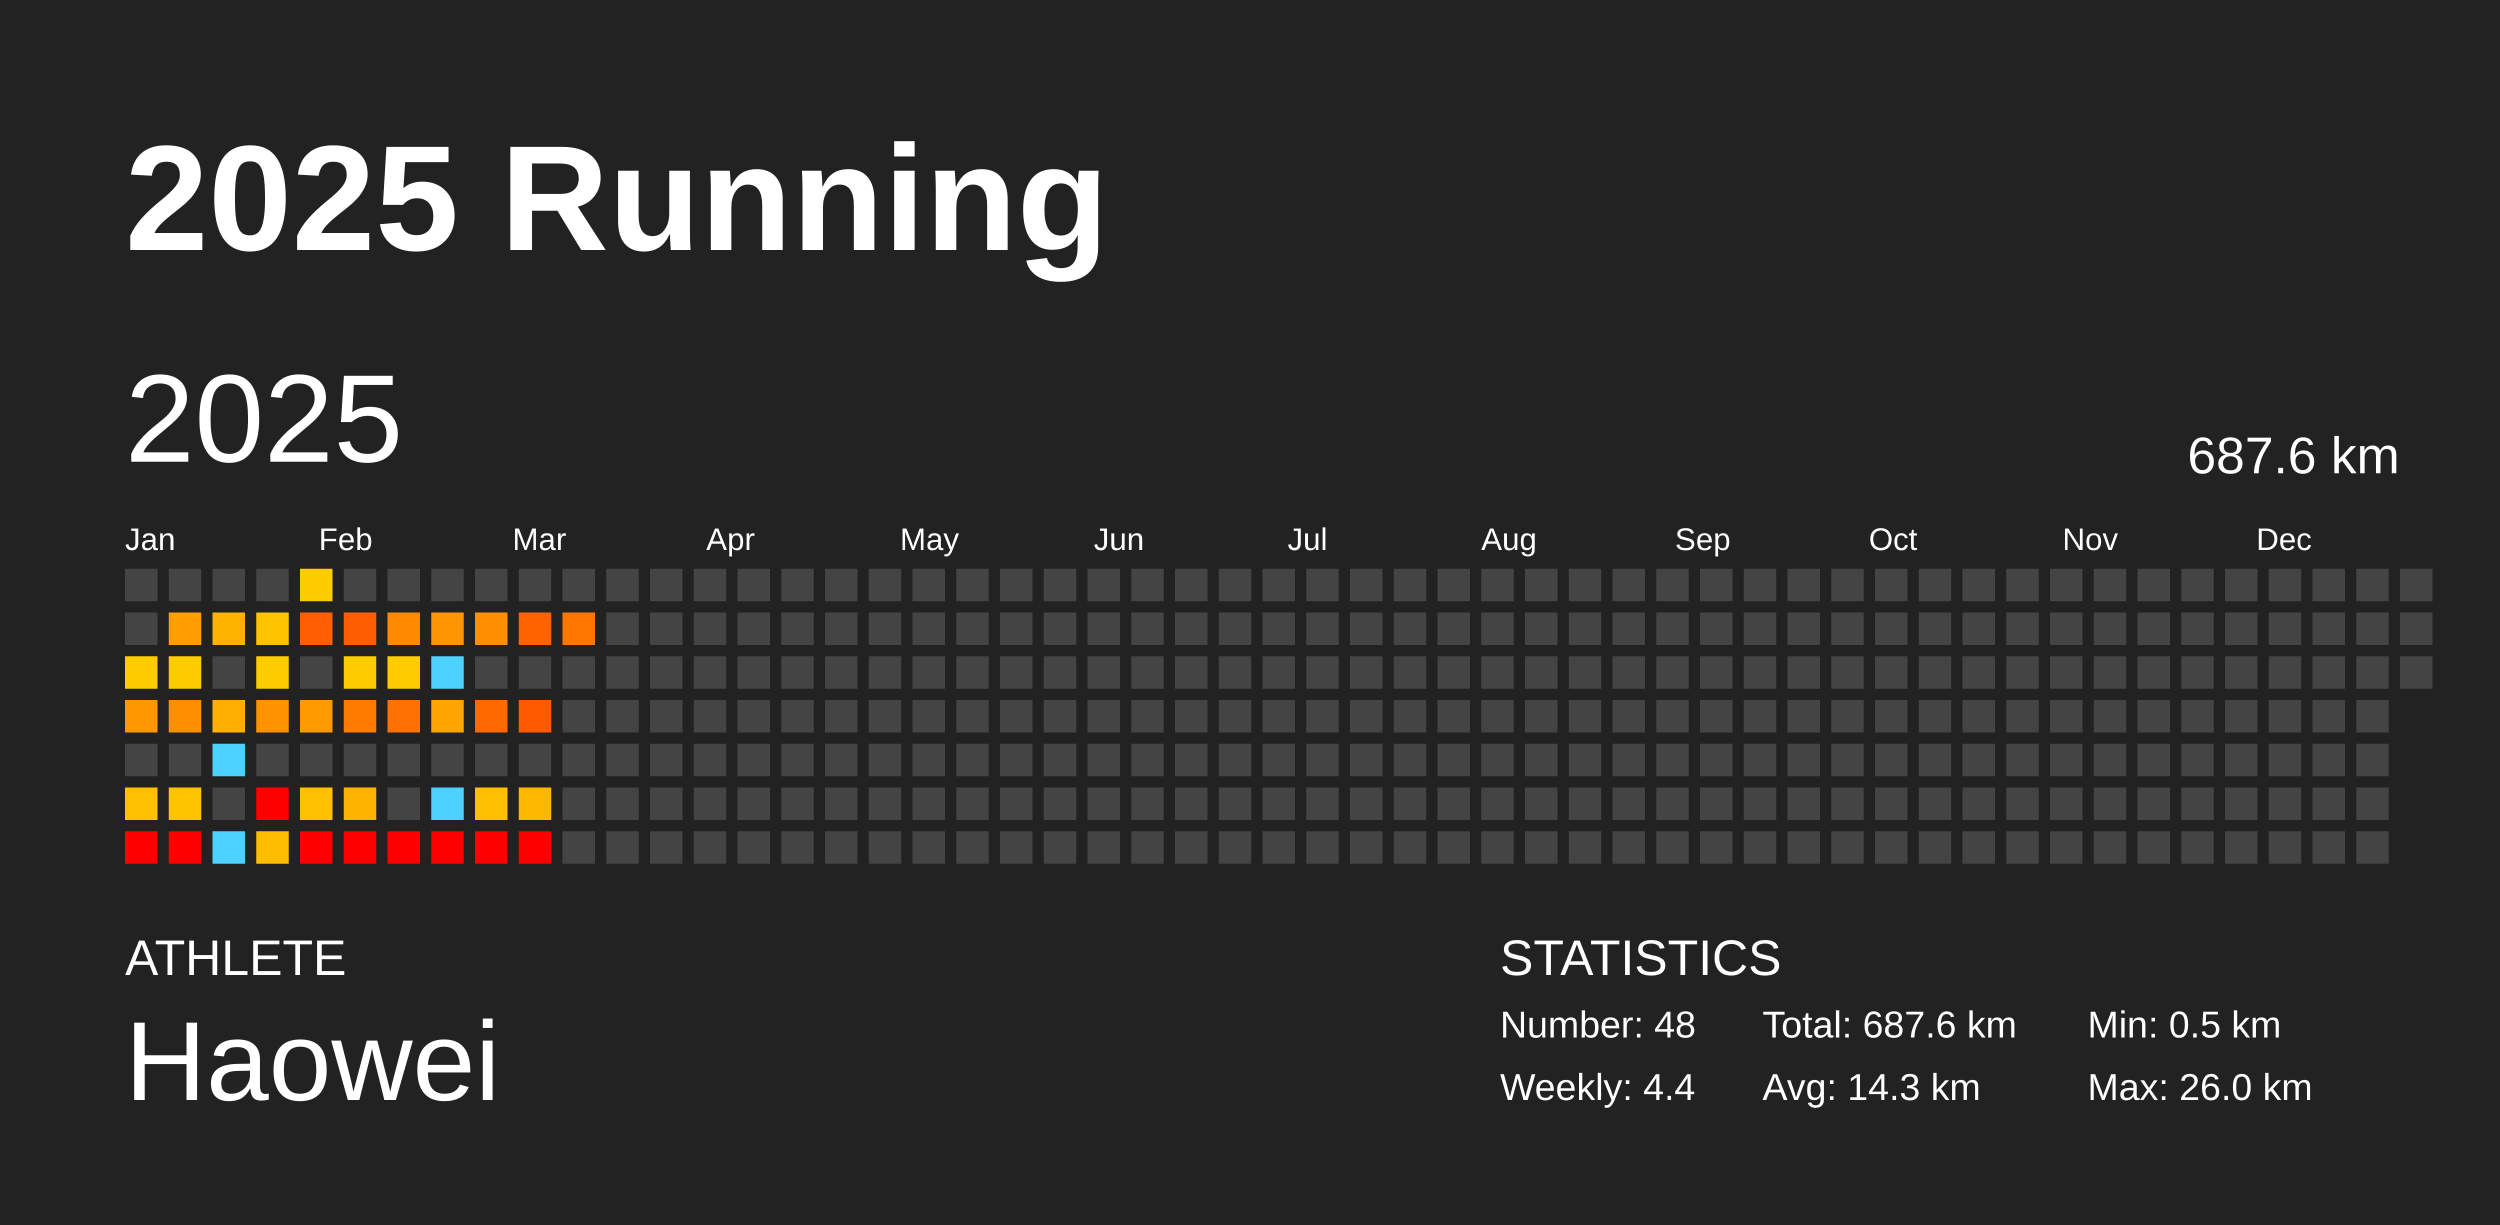
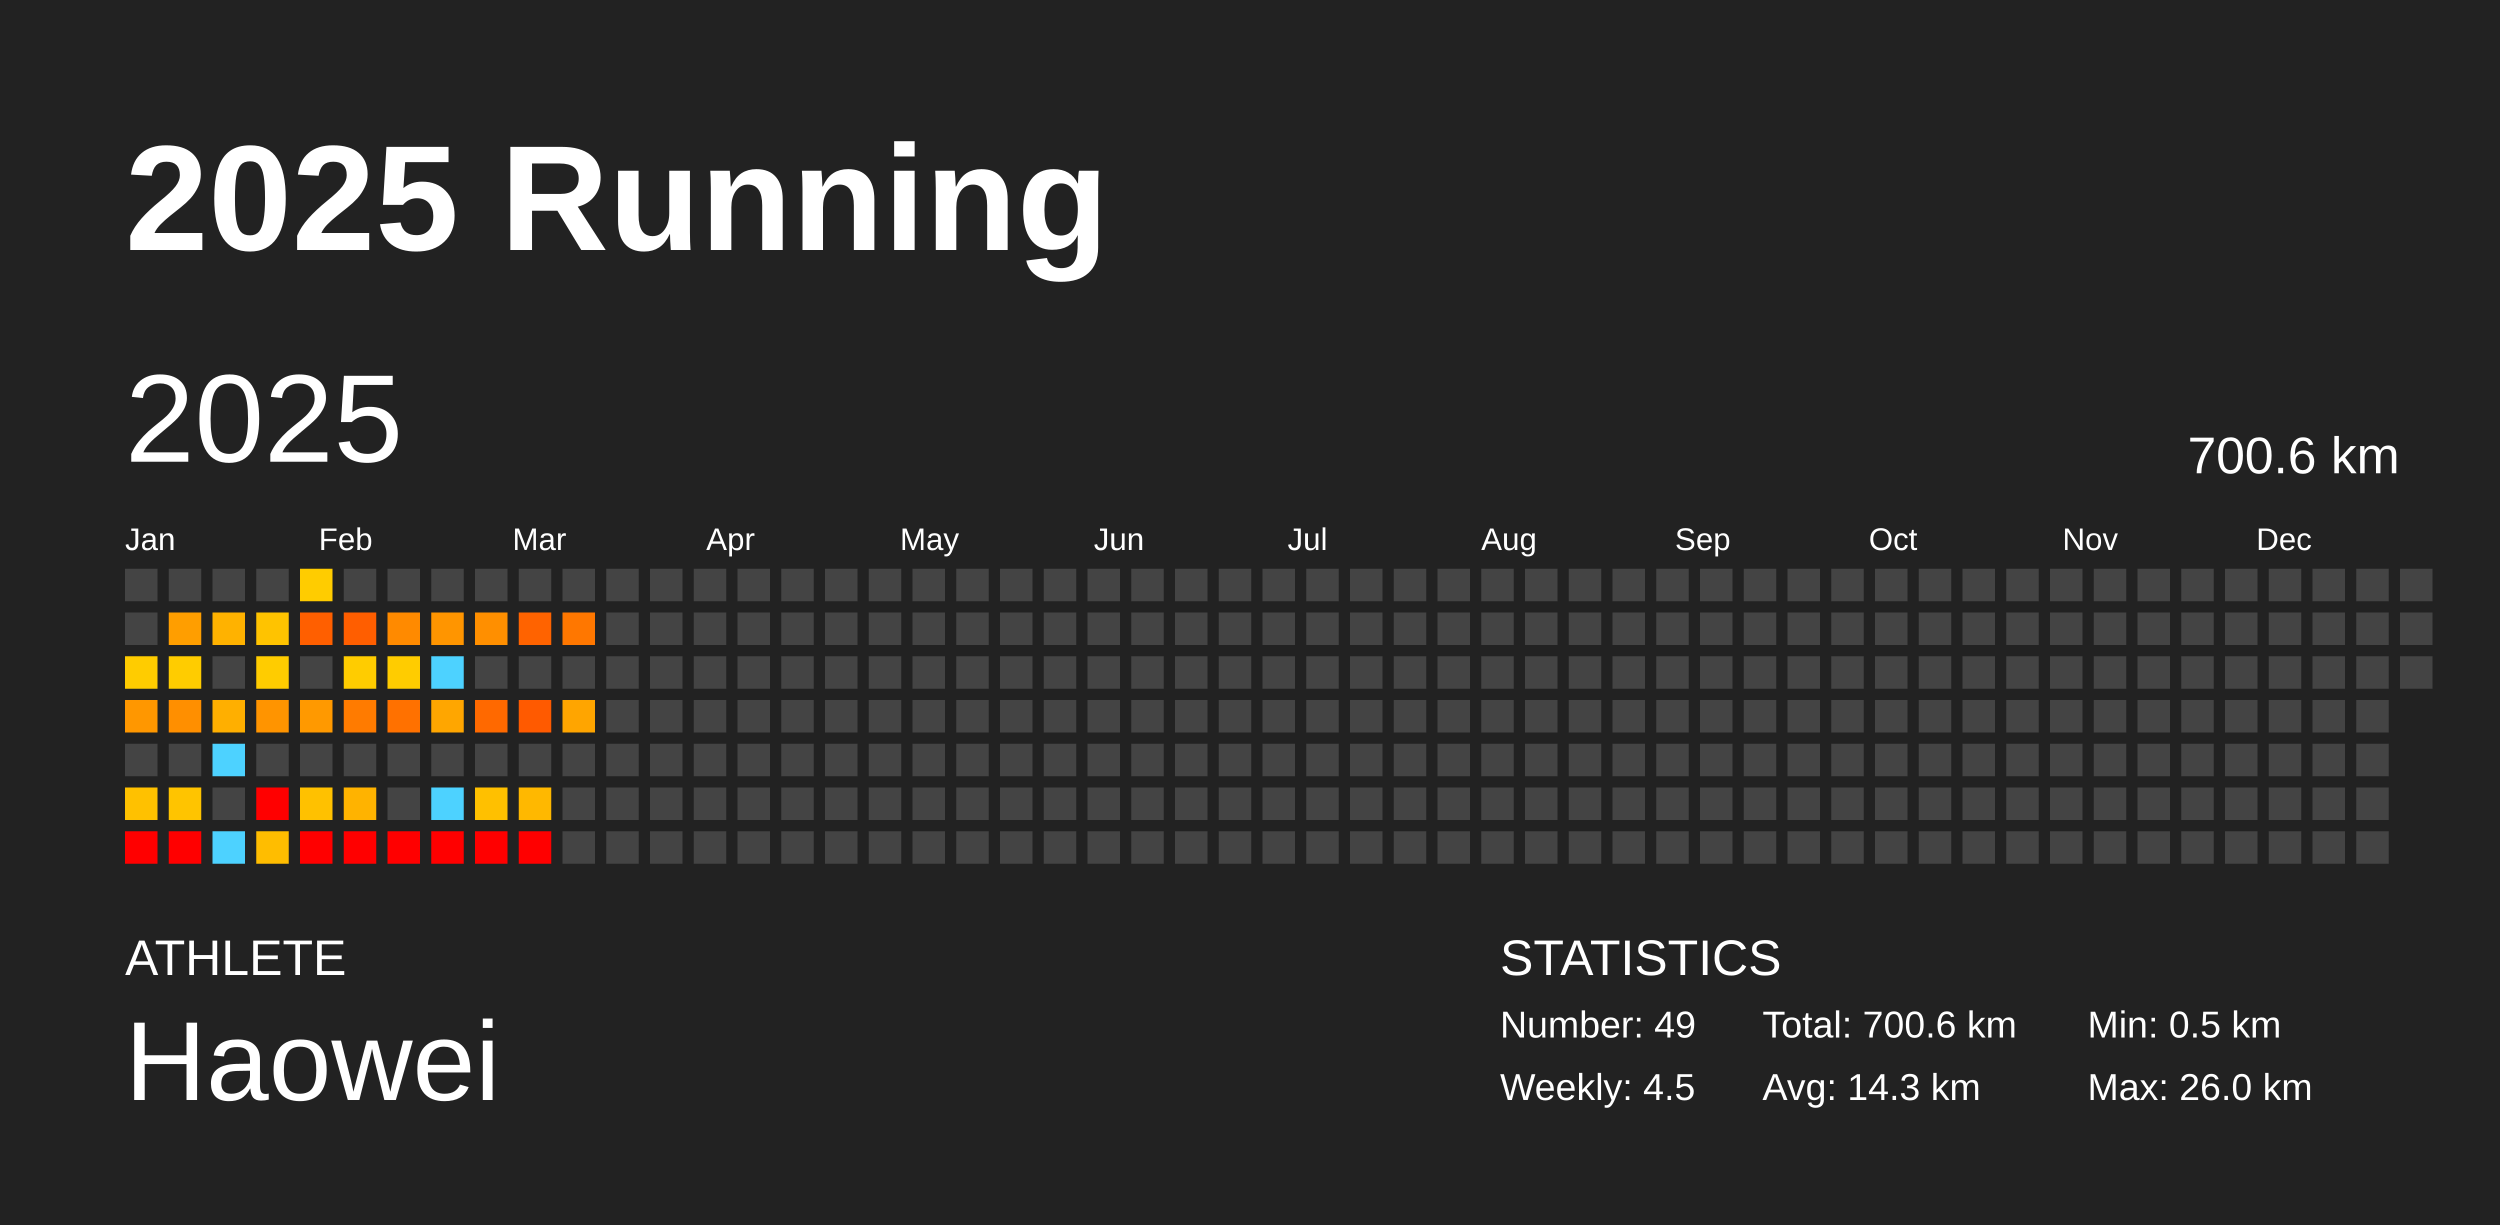
<svg xmlns="http://www.w3.org/2000/svg" baseProfile="full" height="98mm" version="1.1" viewBox="0,0,200,98" width="200mm">
  <defs />
  <rect fill="#222222" height="98" width="200" x="0" y="0" />
  <text fill="#FFFFFF" style="font-size:12px; font-family:Arial; font-weight:bold;" x="10" y="20">2025 Running</text>
  <text fill="#FFFFFF" style="font-size:4px; font-family:Arial" x="10" y="78">ATHLETE</text>
  <text fill="#FFFFFF" style="font-size:9px; font-family:Arial" x="10" y="88">Haowei</text>
  <text fill="#FFFFFF" style="font-size:4px; font-family:Arial" x="120" y="78">STATISTICS</text>
-   <text fill="#FFFFFF" style="font-size:3px; font-family:Arial" x="120" y="83">Number: 48</text>
-   <text fill="#FFFFFF" style="font-size:3px; font-family:Arial" x="120" y="88">Weekly: 4.4</text>
-   <text fill="#FFFFFF" style="font-size:3px; font-family:Arial" x="141" y="83">Total: 687.6 km</text>
+   <text fill="#FFFFFF" style="font-size:3px; font-family:Arial" x="120" y="83">Number: 49</text>
+   <text fill="#FFFFFF" style="font-size:3px; font-family:Arial" x="120" y="88">Weekly: 4.5</text>
+   <text fill="#FFFFFF" style="font-size:3px; font-family:Arial" x="141" y="83">Total: 700.6 km</text>
  <text fill="#FFFFFF" style="font-size:3px; font-family:Arial" x="141" y="88">Avg: 14.3 km</text>
  <text fill="#FFFFFF" style="font-size:3px; font-family:Arial" x="167" y="83">Min: 0.5 km</text>
  <text fill="#FFFFFF" style="font-size:3px; font-family:Arial" x="167" y="88">Max: 26.0 km</text>
  <text dominant-baseline="hanging" fill="#FFFFFF" style="font-size:10.0px; font-family:Arial;" x="10" y="30">2025</text>
-   <text dominant-baseline="hanging" fill="#FFFFFF" style="font-size:4.125px; font-family:Arial;" x="175" y="35">687.6 km</text>
+   <text dominant-baseline="hanging" fill="#FFFFFF" style="font-size:4.125px; font-family:Arial;" x="175" y="35">700.6 km</text>
  <text fill="#FFFFFF" style="font-size:2.5px; font-family:Arial" x="10.0" y="44">Jan</text>
  <text fill="#FFFFFF" style="font-size:2.5px; font-family:Arial" x="25.5" y="44">Feb</text>
  <text fill="#FFFFFF" style="font-size:2.5px; font-family:Arial" x="41.0" y="44">Mar</text>
  <text fill="#FFFFFF" style="font-size:2.5px; font-family:Arial" x="56.5" y="44">Apr</text>
  <text fill="#FFFFFF" style="font-size:2.5px; font-family:Arial" x="72.0" y="44">May</text>
  <text fill="#FFFFFF" style="font-size:2.5px; font-family:Arial" x="87.5" y="44">Jun</text>
  <text fill="#FFFFFF" style="font-size:2.5px; font-family:Arial" x="103.0" y="44">Jul</text>
  <text fill="#FFFFFF" style="font-size:2.5px; font-family:Arial" x="118.5" y="44">Aug</text>
  <text fill="#FFFFFF" style="font-size:2.5px; font-family:Arial" x="134.0" y="44">Sep</text>
  <text fill="#FFFFFF" style="font-size:2.5px; font-family:Arial" x="149.5" y="44">Oct</text>
  <text fill="#FFFFFF" style="font-size:2.5px; font-family:Arial" x="165.0" y="44">Nov</text>
  <text fill="#FFFFFF" style="font-size:2.5px; font-family:Arial" x="180.5" y="44">Dec</text>
  <rect fill="#444444" height="2.6" width="2.6" x="10.0" y="45.5" />
  <rect fill="#444444" height="2.6" width="2.6" x="10.0" y="49.0" />
  <rect fill="#ffcc00" height="2.6" width="2.6" x="10.0" y="52.5" />
  <rect fill="#ff9700" height="2.6" width="2.6" x="10.0" y="56.0" />
  <rect fill="#444444" height="2.6" width="2.6" x="10.0" y="59.5" />
  <rect fill="#ffc100" height="2.6" width="2.6" x="10.0" y="63.0" />
  <rect fill="red" height="2.6" width="2.6" x="10.0" y="66.5" />
  <rect fill="#444444" height="2.6" width="2.6" x="13.5" y="45.5" />
  <rect fill="#ff9e00" height="2.6" width="2.6" x="13.5" y="49.0" />
  <rect fill="#ffcc00" height="2.6" width="2.6" x="13.5" y="52.5" />
  <rect fill="#ff8f00" height="2.6" width="2.6" x="13.5" y="56.0" />
  <rect fill="#444444" height="2.6" width="2.6" x="13.5" y="59.5" />
  <rect fill="#ffc400" height="2.6" width="2.6" x="13.5" y="63.0" />
  <rect fill="red" height="2.6" width="2.6" x="13.5" y="66.5" />
  <rect fill="#444444" height="2.6" width="2.6" x="17.0" y="45.5" />
  <rect fill="#ffb200" height="2.6" width="2.6" x="17.0" y="49.0" />
  <rect fill="#444444" height="2.6" width="2.6" x="17.0" y="52.5" />
  <rect fill="#ffaf00" height="2.6" width="2.6" x="17.0" y="56.0" />
  <rect fill="#4dd2ff" height="2.6" width="2.6" x="17.0" y="59.5" />
  <rect fill="#444444" height="2.6" width="2.6" x="17.0" y="63.0" />
  <rect fill="#4dd2ff" height="2.6" width="2.6" x="17.0" y="66.5" />
  <rect fill="#444444" height="2.6" width="2.6" x="20.5" y="45.5" />
  <rect fill="#ffc300" height="2.6" width="2.6" x="20.5" y="49.0" />
  <rect fill="#ffcc00" height="2.6" width="2.6" x="20.5" y="52.5" />
  <rect fill="#ff9400" height="2.6" width="2.6" x="20.5" y="56.0" />
  <rect fill="#444444" height="2.6" width="2.6" x="20.5" y="59.5" />
  <rect fill="red" height="2.6" width="2.6" x="20.5" y="63.0" />
  <rect fill="#ffbd00" height="2.6" width="2.6" x="20.5" y="66.5" />
  <rect fill="#ffcc00" height="2.6" width="2.6" x="24.0" y="45.5" />
  <rect fill="#ff5f00" height="2.6" width="2.6" x="24.0" y="49.0" />
  <rect fill="#444444" height="2.6" width="2.6" x="24.0" y="52.5" />
  <rect fill="#ff9900" height="2.6" width="2.6" x="24.0" y="56.0" />
  <rect fill="#444444" height="2.6" width="2.6" x="24.0" y="59.5" />
  <rect fill="#ffc100" height="2.6" width="2.6" x="24.0" y="63.0" />
  <rect fill="red" height="2.6" width="2.6" x="24.0" y="66.5" />
  <rect fill="#444444" height="2.6" width="2.6" x="27.5" y="45.5" />
  <rect fill="#ff5e00" height="2.6" width="2.6" x="27.5" y="49.0" />
  <rect fill="#ffcc00" height="2.6" width="2.6" x="27.5" y="52.5" />
  <rect fill="#ff7b00" height="2.6" width="2.6" x="27.5" y="56.0" />
  <rect fill="#444444" height="2.6" width="2.6" x="27.5" y="59.5" />
  <rect fill="#ffb300" height="2.6" width="2.6" x="27.5" y="63.0" />
  <rect fill="red" height="2.6" width="2.6" x="27.5" y="66.5" />
  <rect fill="#444444" height="2.6" width="2.6" x="31.0" y="45.5" />
  <rect fill="#ff8a00" height="2.6" width="2.6" x="31.0" y="49.0" />
  <rect fill="#ffcc00" height="2.6" width="2.6" x="31.0" y="52.5" />
  <rect fill="#ff7100" height="2.6" width="2.6" x="31.0" y="56.0" />
  <rect fill="#444444" height="2.6" width="2.6" x="31.0" y="59.5" />
  <rect fill="#444444" height="2.6" width="2.6" x="31.0" y="63.0" />
  <rect fill="red" height="2.6" width="2.6" x="31.0" y="66.5" />
  <rect fill="#444444" height="2.6" width="2.6" x="34.5" y="45.5" />
  <rect fill="#ff9500" height="2.6" width="2.6" x="34.5" y="49.0" />
  <rect fill="#4dd2ff" height="2.6" width="2.6" x="34.5" y="52.5" />
  <rect fill="#ffa600" height="2.6" width="2.6" x="34.5" y="56.0" />
  <rect fill="#444444" height="2.6" width="2.6" x="34.5" y="59.5" />
  <rect fill="#4dd2ff" height="2.6" width="2.6" x="34.5" y="63.0" />
  <rect fill="red" height="2.6" width="2.6" x="34.5" y="66.5" />
  <rect fill="#444444" height="2.6" width="2.6" x="38.0" y="45.5" />
  <rect fill="#ff8f00" height="2.6" width="2.6" x="38.0" y="49.0" />
  <rect fill="#444444" height="2.6" width="2.6" x="38.0" y="52.5" />
  <rect fill="#ff6900" height="2.6" width="2.6" x="38.0" y="56.0" />
  <rect fill="#444444" height="2.6" width="2.6" x="38.0" y="59.5" />
  <rect fill="#ffc000" height="2.6" width="2.6" x="38.0" y="63.0" />
  <rect fill="red" height="2.6" width="2.6" x="38.0" y="66.5" />
  <rect fill="#444444" height="2.6" width="2.6" x="41.5" y="45.5" />
  <rect fill="#ff6300" height="2.6" width="2.6" x="41.5" y="49.0" />
  <rect fill="#444444" height="2.6" width="2.6" x="41.5" y="52.5" />
  <rect fill="#ff5a00" height="2.6" width="2.6" x="41.5" y="56.0" />
  <rect fill="#444444" height="2.6" width="2.6" x="41.5" y="59.5" />
  <rect fill="#ffb800" height="2.6" width="2.6" x="41.5" y="63.0" />
  <rect fill="red" height="2.6" width="2.6" x="41.5" y="66.5" />
  <rect fill="#444444" height="2.6" width="2.6" x="45.0" y="45.5" />
  <rect fill="#ff7700" height="2.6" width="2.6" x="45.0" y="49.0" />
  <rect fill="#444444" height="2.6" width="2.6" x="45.0" y="52.5" />
-   <rect fill="#444444" height="2.6" width="2.6" x="45.0" y="56.0" />
+   <rect fill="#ffa500" height="2.6" width="2.6" x="45.0" y="56.0" />
  <rect fill="#444444" height="2.6" width="2.6" x="45.0" y="59.5" />
  <rect fill="#444444" height="2.6" width="2.6" x="45.0" y="63.0" />
  <rect fill="#444444" height="2.6" width="2.6" x="45.0" y="66.5" />
  <rect fill="#444444" height="2.6" width="2.6" x="48.5" y="45.5" />
  <rect fill="#444444" height="2.6" width="2.6" x="48.5" y="49.0" />
  <rect fill="#444444" height="2.6" width="2.6" x="48.5" y="52.5" />
  <rect fill="#444444" height="2.6" width="2.6" x="48.5" y="56.0" />
  <rect fill="#444444" height="2.6" width="2.6" x="48.5" y="59.5" />
  <rect fill="#444444" height="2.6" width="2.6" x="48.5" y="63.0" />
  <rect fill="#444444" height="2.6" width="2.6" x="48.5" y="66.5" />
  <rect fill="#444444" height="2.6" width="2.6" x="52.0" y="45.5" />
  <rect fill="#444444" height="2.6" width="2.6" x="52.0" y="49.0" />
  <rect fill="#444444" height="2.6" width="2.6" x="52.0" y="52.5" />
  <rect fill="#444444" height="2.6" width="2.6" x="52.0" y="56.0" />
  <rect fill="#444444" height="2.6" width="2.6" x="52.0" y="59.5" />
  <rect fill="#444444" height="2.6" width="2.6" x="52.0" y="63.0" />
  <rect fill="#444444" height="2.6" width="2.6" x="52.0" y="66.5" />
  <rect fill="#444444" height="2.6" width="2.6" x="55.5" y="45.5" />
  <rect fill="#444444" height="2.6" width="2.6" x="55.5" y="49.0" />
  <rect fill="#444444" height="2.6" width="2.6" x="55.5" y="52.5" />
  <rect fill="#444444" height="2.6" width="2.6" x="55.5" y="56.0" />
  <rect fill="#444444" height="2.6" width="2.6" x="55.5" y="59.5" />
  <rect fill="#444444" height="2.6" width="2.6" x="55.5" y="63.0" />
  <rect fill="#444444" height="2.6" width="2.6" x="55.5" y="66.5" />
  <rect fill="#444444" height="2.6" width="2.6" x="59.0" y="45.5" />
  <rect fill="#444444" height="2.6" width="2.6" x="59.0" y="49.0" />
  <rect fill="#444444" height="2.6" width="2.6" x="59.0" y="52.5" />
  <rect fill="#444444" height="2.6" width="2.6" x="59.0" y="56.0" />
  <rect fill="#444444" height="2.6" width="2.6" x="59.0" y="59.5" />
  <rect fill="#444444" height="2.6" width="2.6" x="59.0" y="63.0" />
  <rect fill="#444444" height="2.6" width="2.6" x="59.0" y="66.5" />
  <rect fill="#444444" height="2.6" width="2.6" x="62.5" y="45.5" />
  <rect fill="#444444" height="2.6" width="2.6" x="62.5" y="49.0" />
  <rect fill="#444444" height="2.6" width="2.6" x="62.5" y="52.5" />
  <rect fill="#444444" height="2.6" width="2.6" x="62.5" y="56.0" />
  <rect fill="#444444" height="2.6" width="2.6" x="62.5" y="59.5" />
  <rect fill="#444444" height="2.6" width="2.6" x="62.5" y="63.0" />
  <rect fill="#444444" height="2.6" width="2.6" x="62.5" y="66.5" />
  <rect fill="#444444" height="2.6" width="2.6" x="66.0" y="45.5" />
  <rect fill="#444444" height="2.6" width="2.6" x="66.0" y="49.0" />
  <rect fill="#444444" height="2.6" width="2.6" x="66.0" y="52.5" />
  <rect fill="#444444" height="2.6" width="2.6" x="66.0" y="56.0" />
  <rect fill="#444444" height="2.6" width="2.6" x="66.0" y="59.5" />
  <rect fill="#444444" height="2.6" width="2.6" x="66.0" y="63.0" />
  <rect fill="#444444" height="2.6" width="2.6" x="66.0" y="66.5" />
  <rect fill="#444444" height="2.6" width="2.6" x="69.5" y="45.5" />
  <rect fill="#444444" height="2.6" width="2.6" x="69.5" y="49.0" />
  <rect fill="#444444" height="2.6" width="2.6" x="69.5" y="52.5" />
  <rect fill="#444444" height="2.6" width="2.6" x="69.5" y="56.0" />
  <rect fill="#444444" height="2.6" width="2.6" x="69.5" y="59.5" />
  <rect fill="#444444" height="2.6" width="2.6" x="69.5" y="63.0" />
  <rect fill="#444444" height="2.6" width="2.6" x="69.5" y="66.5" />
  <rect fill="#444444" height="2.6" width="2.6" x="73.0" y="45.5" />
  <rect fill="#444444" height="2.6" width="2.6" x="73.0" y="49.0" />
  <rect fill="#444444" height="2.6" width="2.6" x="73.0" y="52.5" />
  <rect fill="#444444" height="2.6" width="2.6" x="73.0" y="56.0" />
  <rect fill="#444444" height="2.6" width="2.6" x="73.0" y="59.5" />
  <rect fill="#444444" height="2.6" width="2.6" x="73.0" y="63.0" />
  <rect fill="#444444" height="2.6" width="2.6" x="73.0" y="66.5" />
  <rect fill="#444444" height="2.6" width="2.6" x="76.5" y="45.5" />
  <rect fill="#444444" height="2.6" width="2.6" x="76.5" y="49.0" />
  <rect fill="#444444" height="2.6" width="2.6" x="76.5" y="52.5" />
  <rect fill="#444444" height="2.6" width="2.6" x="76.5" y="56.0" />
  <rect fill="#444444" height="2.6" width="2.6" x="76.5" y="59.5" />
  <rect fill="#444444" height="2.6" width="2.6" x="76.5" y="63.0" />
  <rect fill="#444444" height="2.6" width="2.6" x="76.5" y="66.5" />
  <rect fill="#444444" height="2.6" width="2.6" x="80.0" y="45.5" />
  <rect fill="#444444" height="2.6" width="2.6" x="80.0" y="49.0" />
  <rect fill="#444444" height="2.6" width="2.6" x="80.0" y="52.5" />
  <rect fill="#444444" height="2.6" width="2.6" x="80.0" y="56.0" />
  <rect fill="#444444" height="2.6" width="2.6" x="80.0" y="59.5" />
  <rect fill="#444444" height="2.6" width="2.6" x="80.0" y="63.0" />
  <rect fill="#444444" height="2.6" width="2.6" x="80.0" y="66.5" />
  <rect fill="#444444" height="2.6" width="2.6" x="83.5" y="45.5" />
  <rect fill="#444444" height="2.6" width="2.6" x="83.5" y="49.0" />
  <rect fill="#444444" height="2.6" width="2.6" x="83.5" y="52.5" />
  <rect fill="#444444" height="2.6" width="2.6" x="83.5" y="56.0" />
  <rect fill="#444444" height="2.6" width="2.6" x="83.5" y="59.5" />
  <rect fill="#444444" height="2.6" width="2.6" x="83.5" y="63.0" />
  <rect fill="#444444" height="2.6" width="2.6" x="83.5" y="66.5" />
  <rect fill="#444444" height="2.6" width="2.6" x="87.0" y="45.5" />
  <rect fill="#444444" height="2.6" width="2.6" x="87.0" y="49.0" />
  <rect fill="#444444" height="2.6" width="2.6" x="87.0" y="52.5" />
  <rect fill="#444444" height="2.6" width="2.6" x="87.0" y="56.0" />
  <rect fill="#444444" height="2.6" width="2.6" x="87.0" y="59.5" />
  <rect fill="#444444" height="2.6" width="2.6" x="87.0" y="63.0" />
  <rect fill="#444444" height="2.6" width="2.6" x="87.0" y="66.5" />
  <rect fill="#444444" height="2.6" width="2.6" x="90.5" y="45.5" />
  <rect fill="#444444" height="2.6" width="2.6" x="90.5" y="49.0" />
  <rect fill="#444444" height="2.6" width="2.6" x="90.5" y="52.5" />
  <rect fill="#444444" height="2.6" width="2.6" x="90.5" y="56.0" />
  <rect fill="#444444" height="2.6" width="2.6" x="90.5" y="59.5" />
  <rect fill="#444444" height="2.6" width="2.6" x="90.5" y="63.0" />
  <rect fill="#444444" height="2.6" width="2.6" x="90.5" y="66.5" />
  <rect fill="#444444" height="2.6" width="2.6" x="94.0" y="45.5" />
  <rect fill="#444444" height="2.6" width="2.6" x="94.0" y="49.0" />
  <rect fill="#444444" height="2.6" width="2.6" x="94.0" y="52.5" />
  <rect fill="#444444" height="2.6" width="2.6" x="94.0" y="56.0" />
  <rect fill="#444444" height="2.6" width="2.6" x="94.0" y="59.5" />
  <rect fill="#444444" height="2.6" width="2.6" x="94.0" y="63.0" />
  <rect fill="#444444" height="2.6" width="2.6" x="94.0" y="66.5" />
  <rect fill="#444444" height="2.6" width="2.6" x="97.5" y="45.5" />
  <rect fill="#444444" height="2.6" width="2.6" x="97.5" y="49.0" />
  <rect fill="#444444" height="2.6" width="2.6" x="97.5" y="52.5" />
  <rect fill="#444444" height="2.6" width="2.6" x="97.5" y="56.0" />
  <rect fill="#444444" height="2.6" width="2.6" x="97.5" y="59.5" />
  <rect fill="#444444" height="2.6" width="2.6" x="97.5" y="63.0" />
  <rect fill="#444444" height="2.6" width="2.6" x="97.5" y="66.5" />
  <rect fill="#444444" height="2.6" width="2.6" x="101.0" y="45.5" />
  <rect fill="#444444" height="2.6" width="2.6" x="101.0" y="49.0" />
  <rect fill="#444444" height="2.6" width="2.6" x="101.0" y="52.5" />
  <rect fill="#444444" height="2.6" width="2.6" x="101.0" y="56.0" />
  <rect fill="#444444" height="2.6" width="2.6" x="101.0" y="59.5" />
  <rect fill="#444444" height="2.6" width="2.6" x="101.0" y="63.0" />
  <rect fill="#444444" height="2.6" width="2.6" x="101.0" y="66.5" />
  <rect fill="#444444" height="2.6" width="2.6" x="104.5" y="45.5" />
  <rect fill="#444444" height="2.6" width="2.6" x="104.5" y="49.0" />
  <rect fill="#444444" height="2.6" width="2.6" x="104.5" y="52.5" />
  <rect fill="#444444" height="2.6" width="2.6" x="104.5" y="56.0" />
  <rect fill="#444444" height="2.6" width="2.6" x="104.5" y="59.5" />
  <rect fill="#444444" height="2.6" width="2.6" x="104.5" y="63.0" />
  <rect fill="#444444" height="2.6" width="2.6" x="104.5" y="66.5" />
  <rect fill="#444444" height="2.6" width="2.6" x="108.0" y="45.5" />
  <rect fill="#444444" height="2.6" width="2.6" x="108.0" y="49.0" />
  <rect fill="#444444" height="2.6" width="2.6" x="108.0" y="52.5" />
  <rect fill="#444444" height="2.6" width="2.6" x="108.0" y="56.0" />
  <rect fill="#444444" height="2.6" width="2.6" x="108.0" y="59.5" />
  <rect fill="#444444" height="2.6" width="2.6" x="108.0" y="63.0" />
  <rect fill="#444444" height="2.6" width="2.6" x="108.0" y="66.5" />
  <rect fill="#444444" height="2.6" width="2.6" x="111.5" y="45.5" />
  <rect fill="#444444" height="2.6" width="2.6" x="111.5" y="49.0" />
  <rect fill="#444444" height="2.6" width="2.6" x="111.5" y="52.5" />
  <rect fill="#444444" height="2.6" width="2.6" x="111.5" y="56.0" />
  <rect fill="#444444" height="2.6" width="2.6" x="111.5" y="59.5" />
  <rect fill="#444444" height="2.6" width="2.6" x="111.5" y="63.0" />
  <rect fill="#444444" height="2.6" width="2.6" x="111.5" y="66.5" />
  <rect fill="#444444" height="2.6" width="2.6" x="115.0" y="45.5" />
  <rect fill="#444444" height="2.6" width="2.6" x="115.0" y="49.0" />
  <rect fill="#444444" height="2.6" width="2.6" x="115.0" y="52.5" />
  <rect fill="#444444" height="2.6" width="2.6" x="115.0" y="56.0" />
  <rect fill="#444444" height="2.6" width="2.6" x="115.0" y="59.5" />
  <rect fill="#444444" height="2.6" width="2.6" x="115.0" y="63.0" />
  <rect fill="#444444" height="2.6" width="2.6" x="115.0" y="66.5" />
  <rect fill="#444444" height="2.6" width="2.6" x="118.5" y="45.5" />
  <rect fill="#444444" height="2.6" width="2.6" x="118.5" y="49.0" />
  <rect fill="#444444" height="2.6" width="2.6" x="118.5" y="52.5" />
  <rect fill="#444444" height="2.6" width="2.6" x="118.5" y="56.0" />
  <rect fill="#444444" height="2.6" width="2.6" x="118.5" y="59.5" />
  <rect fill="#444444" height="2.6" width="2.6" x="118.5" y="63.0" />
  <rect fill="#444444" height="2.6" width="2.6" x="118.5" y="66.5" />
  <rect fill="#444444" height="2.6" width="2.6" x="122.0" y="45.5" />
  <rect fill="#444444" height="2.6" width="2.6" x="122.0" y="49.0" />
  <rect fill="#444444" height="2.6" width="2.6" x="122.0" y="52.5" />
  <rect fill="#444444" height="2.6" width="2.6" x="122.0" y="56.0" />
  <rect fill="#444444" height="2.6" width="2.6" x="122.0" y="59.5" />
  <rect fill="#444444" height="2.6" width="2.6" x="122.0" y="63.0" />
  <rect fill="#444444" height="2.6" width="2.6" x="122.0" y="66.5" />
  <rect fill="#444444" height="2.6" width="2.6" x="125.5" y="45.5" />
  <rect fill="#444444" height="2.6" width="2.6" x="125.5" y="49.0" />
  <rect fill="#444444" height="2.6" width="2.6" x="125.5" y="52.5" />
  <rect fill="#444444" height="2.6" width="2.6" x="125.5" y="56.0" />
  <rect fill="#444444" height="2.6" width="2.6" x="125.5" y="59.5" />
  <rect fill="#444444" height="2.6" width="2.6" x="125.5" y="63.0" />
  <rect fill="#444444" height="2.6" width="2.6" x="125.5" y="66.5" />
  <rect fill="#444444" height="2.6" width="2.6" x="129.0" y="45.5" />
  <rect fill="#444444" height="2.6" width="2.6" x="129.0" y="49.0" />
  <rect fill="#444444" height="2.6" width="2.6" x="129.0" y="52.5" />
  <rect fill="#444444" height="2.6" width="2.6" x="129.0" y="56.0" />
  <rect fill="#444444" height="2.6" width="2.6" x="129.0" y="59.5" />
  <rect fill="#444444" height="2.6" width="2.6" x="129.0" y="63.0" />
  <rect fill="#444444" height="2.6" width="2.6" x="129.0" y="66.5" />
  <rect fill="#444444" height="2.6" width="2.6" x="132.5" y="45.5" />
  <rect fill="#444444" height="2.6" width="2.6" x="132.5" y="49.0" />
  <rect fill="#444444" height="2.6" width="2.6" x="132.5" y="52.5" />
  <rect fill="#444444" height="2.6" width="2.6" x="132.5" y="56.0" />
  <rect fill="#444444" height="2.6" width="2.6" x="132.5" y="59.5" />
  <rect fill="#444444" height="2.6" width="2.6" x="132.5" y="63.0" />
  <rect fill="#444444" height="2.6" width="2.6" x="132.5" y="66.5" />
  <rect fill="#444444" height="2.6" width="2.6" x="136.0" y="45.5" />
  <rect fill="#444444" height="2.6" width="2.6" x="136.0" y="49.0" />
  <rect fill="#444444" height="2.6" width="2.6" x="136.0" y="52.5" />
  <rect fill="#444444" height="2.6" width="2.6" x="136.0" y="56.0" />
  <rect fill="#444444" height="2.6" width="2.6" x="136.0" y="59.5" />
  <rect fill="#444444" height="2.6" width="2.6" x="136.0" y="63.0" />
  <rect fill="#444444" height="2.6" width="2.6" x="136.0" y="66.5" />
  <rect fill="#444444" height="2.6" width="2.6" x="139.5" y="45.5" />
  <rect fill="#444444" height="2.6" width="2.6" x="139.5" y="49.0" />
  <rect fill="#444444" height="2.6" width="2.6" x="139.5" y="52.5" />
  <rect fill="#444444" height="2.6" width="2.6" x="139.5" y="56.0" />
  <rect fill="#444444" height="2.6" width="2.6" x="139.5" y="59.5" />
  <rect fill="#444444" height="2.6" width="2.6" x="139.5" y="63.0" />
  <rect fill="#444444" height="2.6" width="2.6" x="139.5" y="66.5" />
  <rect fill="#444444" height="2.6" width="2.6" x="143.0" y="45.5" />
  <rect fill="#444444" height="2.6" width="2.6" x="143.0" y="49.0" />
  <rect fill="#444444" height="2.6" width="2.6" x="143.0" y="52.5" />
  <rect fill="#444444" height="2.6" width="2.6" x="143.0" y="56.0" />
  <rect fill="#444444" height="2.6" width="2.6" x="143.0" y="59.5" />
  <rect fill="#444444" height="2.6" width="2.6" x="143.0" y="63.0" />
  <rect fill="#444444" height="2.6" width="2.6" x="143.0" y="66.5" />
  <rect fill="#444444" height="2.6" width="2.6" x="146.5" y="45.5" />
  <rect fill="#444444" height="2.6" width="2.6" x="146.5" y="49.0" />
  <rect fill="#444444" height="2.6" width="2.6" x="146.5" y="52.5" />
  <rect fill="#444444" height="2.6" width="2.6" x="146.5" y="56.0" />
  <rect fill="#444444" height="2.6" width="2.6" x="146.5" y="59.5" />
  <rect fill="#444444" height="2.6" width="2.6" x="146.5" y="63.0" />
  <rect fill="#444444" height="2.6" width="2.6" x="146.5" y="66.5" />
  <rect fill="#444444" height="2.6" width="2.6" x="150.0" y="45.5" />
  <rect fill="#444444" height="2.6" width="2.6" x="150.0" y="49.0" />
  <rect fill="#444444" height="2.6" width="2.6" x="150.0" y="52.5" />
  <rect fill="#444444" height="2.6" width="2.6" x="150.0" y="56.0" />
  <rect fill="#444444" height="2.6" width="2.6" x="150.0" y="59.5" />
  <rect fill="#444444" height="2.6" width="2.6" x="150.0" y="63.0" />
  <rect fill="#444444" height="2.6" width="2.6" x="150.0" y="66.5" />
  <rect fill="#444444" height="2.6" width="2.6" x="153.5" y="45.5" />
  <rect fill="#444444" height="2.6" width="2.6" x="153.5" y="49.0" />
  <rect fill="#444444" height="2.6" width="2.6" x="153.5" y="52.5" />
  <rect fill="#444444" height="2.6" width="2.6" x="153.5" y="56.0" />
  <rect fill="#444444" height="2.6" width="2.6" x="153.5" y="59.5" />
  <rect fill="#444444" height="2.6" width="2.6" x="153.5" y="63.0" />
  <rect fill="#444444" height="2.6" width="2.6" x="153.5" y="66.5" />
  <rect fill="#444444" height="2.6" width="2.6" x="157.0" y="45.5" />
  <rect fill="#444444" height="2.6" width="2.6" x="157.0" y="49.0" />
  <rect fill="#444444" height="2.6" width="2.6" x="157.0" y="52.5" />
  <rect fill="#444444" height="2.6" width="2.6" x="157.0" y="56.0" />
  <rect fill="#444444" height="2.6" width="2.6" x="157.0" y="59.5" />
  <rect fill="#444444" height="2.6" width="2.6" x="157.0" y="63.0" />
  <rect fill="#444444" height="2.6" width="2.6" x="157.0" y="66.5" />
  <rect fill="#444444" height="2.6" width="2.6" x="160.5" y="45.5" />
  <rect fill="#444444" height="2.6" width="2.6" x="160.5" y="49.0" />
  <rect fill="#444444" height="2.6" width="2.6" x="160.5" y="52.5" />
  <rect fill="#444444" height="2.6" width="2.6" x="160.5" y="56.0" />
  <rect fill="#444444" height="2.6" width="2.6" x="160.5" y="59.5" />
  <rect fill="#444444" height="2.6" width="2.6" x="160.5" y="63.0" />
  <rect fill="#444444" height="2.6" width="2.6" x="160.5" y="66.5" />
  <rect fill="#444444" height="2.6" width="2.6" x="164.0" y="45.5" />
  <rect fill="#444444" height="2.6" width="2.6" x="164.0" y="49.0" />
  <rect fill="#444444" height="2.6" width="2.6" x="164.0" y="52.5" />
  <rect fill="#444444" height="2.6" width="2.6" x="164.0" y="56.0" />
  <rect fill="#444444" height="2.6" width="2.6" x="164.0" y="59.5" />
  <rect fill="#444444" height="2.6" width="2.6" x="164.0" y="63.0" />
  <rect fill="#444444" height="2.6" width="2.6" x="164.0" y="66.5" />
  <rect fill="#444444" height="2.6" width="2.6" x="167.5" y="45.5" />
  <rect fill="#444444" height="2.6" width="2.6" x="167.5" y="49.0" />
  <rect fill="#444444" height="2.6" width="2.6" x="167.5" y="52.5" />
  <rect fill="#444444" height="2.6" width="2.6" x="167.5" y="56.0" />
  <rect fill="#444444" height="2.6" width="2.6" x="167.5" y="59.5" />
  <rect fill="#444444" height="2.6" width="2.6" x="167.5" y="63.0" />
  <rect fill="#444444" height="2.6" width="2.6" x="167.5" y="66.5" />
  <rect fill="#444444" height="2.6" width="2.6" x="171.0" y="45.5" />
  <rect fill="#444444" height="2.6" width="2.6" x="171.0" y="49.0" />
  <rect fill="#444444" height="2.6" width="2.6" x="171.0" y="52.5" />
  <rect fill="#444444" height="2.6" width="2.6" x="171.0" y="56.0" />
  <rect fill="#444444" height="2.6" width="2.6" x="171.0" y="59.5" />
  <rect fill="#444444" height="2.6" width="2.6" x="171.0" y="63.0" />
  <rect fill="#444444" height="2.6" width="2.6" x="171.0" y="66.5" />
  <rect fill="#444444" height="2.6" width="2.6" x="174.5" y="45.5" />
  <rect fill="#444444" height="2.6" width="2.6" x="174.5" y="49.0" />
  <rect fill="#444444" height="2.6" width="2.6" x="174.5" y="52.5" />
  <rect fill="#444444" height="2.6" width="2.6" x="174.5" y="56.0" />
  <rect fill="#444444" height="2.6" width="2.6" x="174.5" y="59.5" />
  <rect fill="#444444" height="2.6" width="2.6" x="174.5" y="63.0" />
  <rect fill="#444444" height="2.6" width="2.6" x="174.5" y="66.5" />
  <rect fill="#444444" height="2.6" width="2.6" x="178.0" y="45.5" />
  <rect fill="#444444" height="2.6" width="2.6" x="178.0" y="49.0" />
  <rect fill="#444444" height="2.6" width="2.6" x="178.0" y="52.5" />
  <rect fill="#444444" height="2.6" width="2.6" x="178.0" y="56.0" />
  <rect fill="#444444" height="2.6" width="2.6" x="178.0" y="59.5" />
  <rect fill="#444444" height="2.6" width="2.6" x="178.0" y="63.0" />
  <rect fill="#444444" height="2.6" width="2.6" x="178.0" y="66.5" />
  <rect fill="#444444" height="2.6" width="2.6" x="181.5" y="45.5" />
  <rect fill="#444444" height="2.6" width="2.6" x="181.5" y="49.0" />
  <rect fill="#444444" height="2.6" width="2.6" x="181.5" y="52.5" />
  <rect fill="#444444" height="2.6" width="2.6" x="181.5" y="56.0" />
  <rect fill="#444444" height="2.6" width="2.6" x="181.5" y="59.5" />
  <rect fill="#444444" height="2.6" width="2.6" x="181.5" y="63.0" />
  <rect fill="#444444" height="2.6" width="2.6" x="181.5" y="66.5" />
  <rect fill="#444444" height="2.6" width="2.6" x="185.0" y="45.5" />
  <rect fill="#444444" height="2.6" width="2.6" x="185.0" y="49.0" />
  <rect fill="#444444" height="2.6" width="2.6" x="185.0" y="52.5" />
  <rect fill="#444444" height="2.6" width="2.6" x="185.0" y="56.0" />
  <rect fill="#444444" height="2.6" width="2.6" x="185.0" y="59.5" />
  <rect fill="#444444" height="2.6" width="2.6" x="185.0" y="63.0" />
  <rect fill="#444444" height="2.6" width="2.6" x="185.0" y="66.5" />
  <rect fill="#444444" height="2.6" width="2.6" x="188.5" y="45.5" />
  <rect fill="#444444" height="2.6" width="2.6" x="188.5" y="49.0" />
  <rect fill="#444444" height="2.6" width="2.6" x="188.5" y="52.5" />
  <rect fill="#444444" height="2.6" width="2.6" x="188.5" y="56.0" />
  <rect fill="#444444" height="2.6" width="2.6" x="188.5" y="59.5" />
  <rect fill="#444444" height="2.6" width="2.6" x="188.5" y="63.0" />
  <rect fill="#444444" height="2.6" width="2.6" x="188.5" y="66.5" />
  <rect fill="#444444" height="2.6" width="2.6" x="192.0" y="45.5" />
  <rect fill="#444444" height="2.6" width="2.6" x="192.0" y="49.0" />
  <rect fill="#444444" height="2.6" width="2.6" x="192.0" y="52.5" />
</svg>
